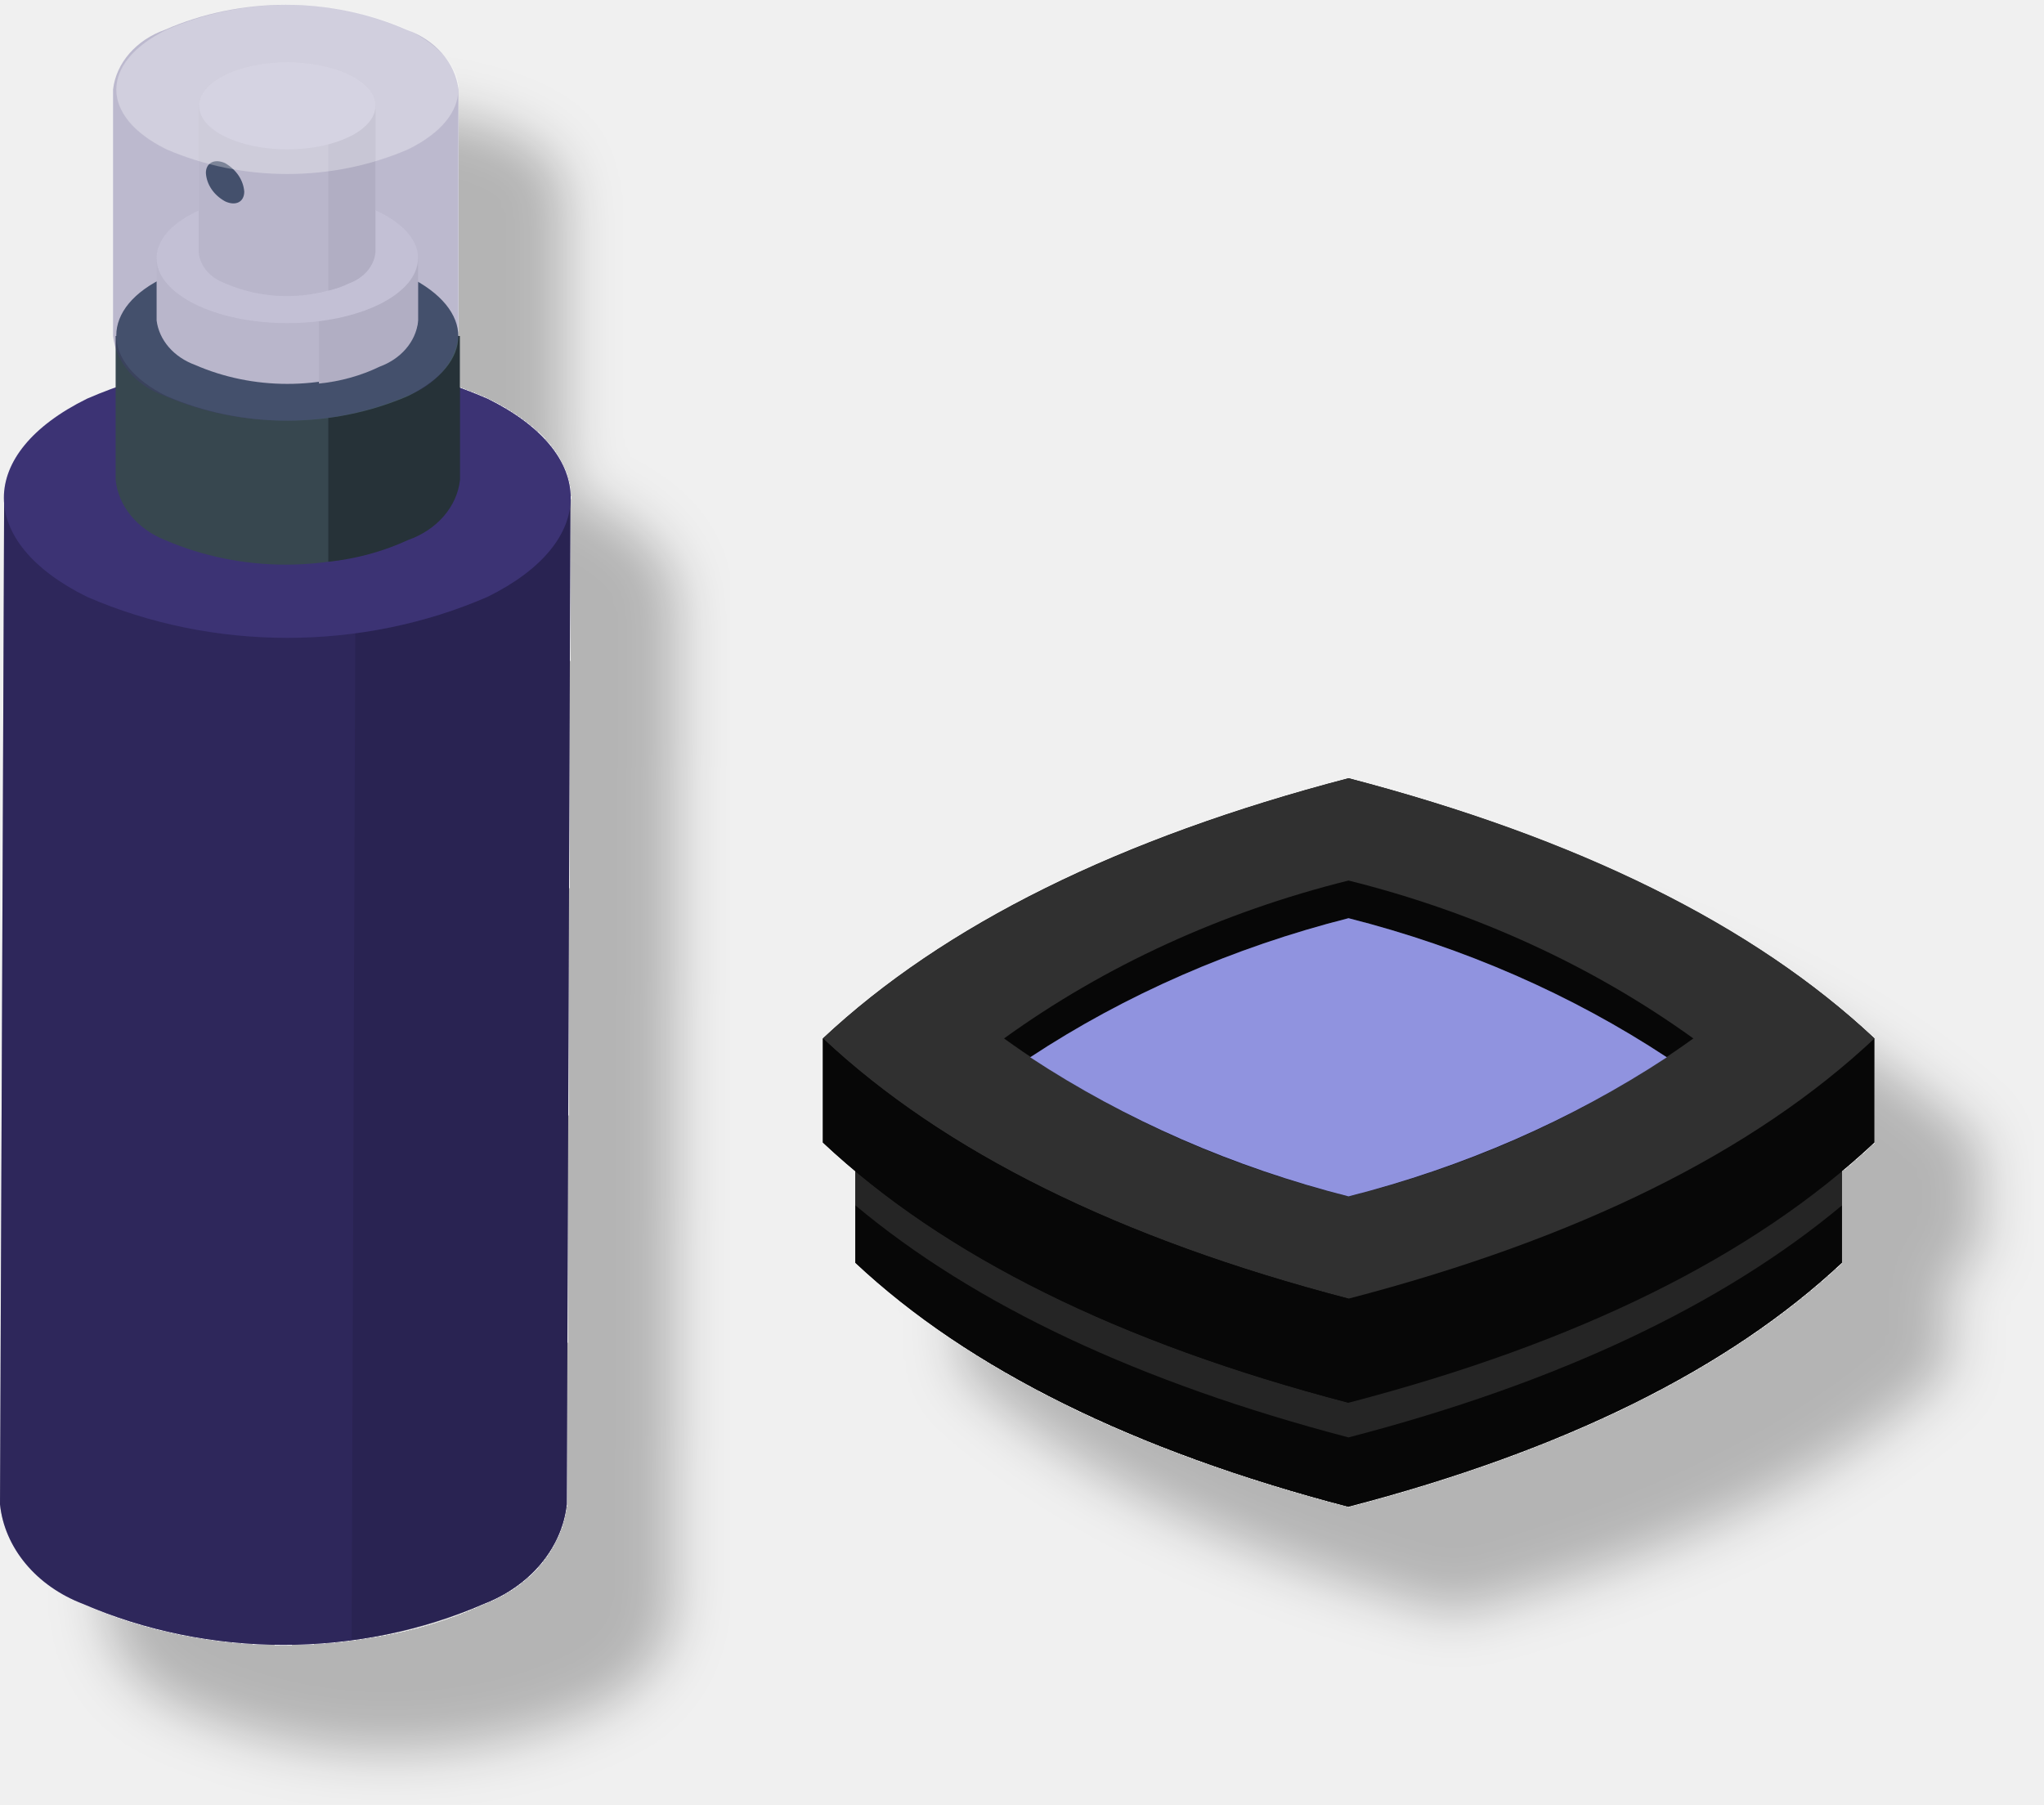
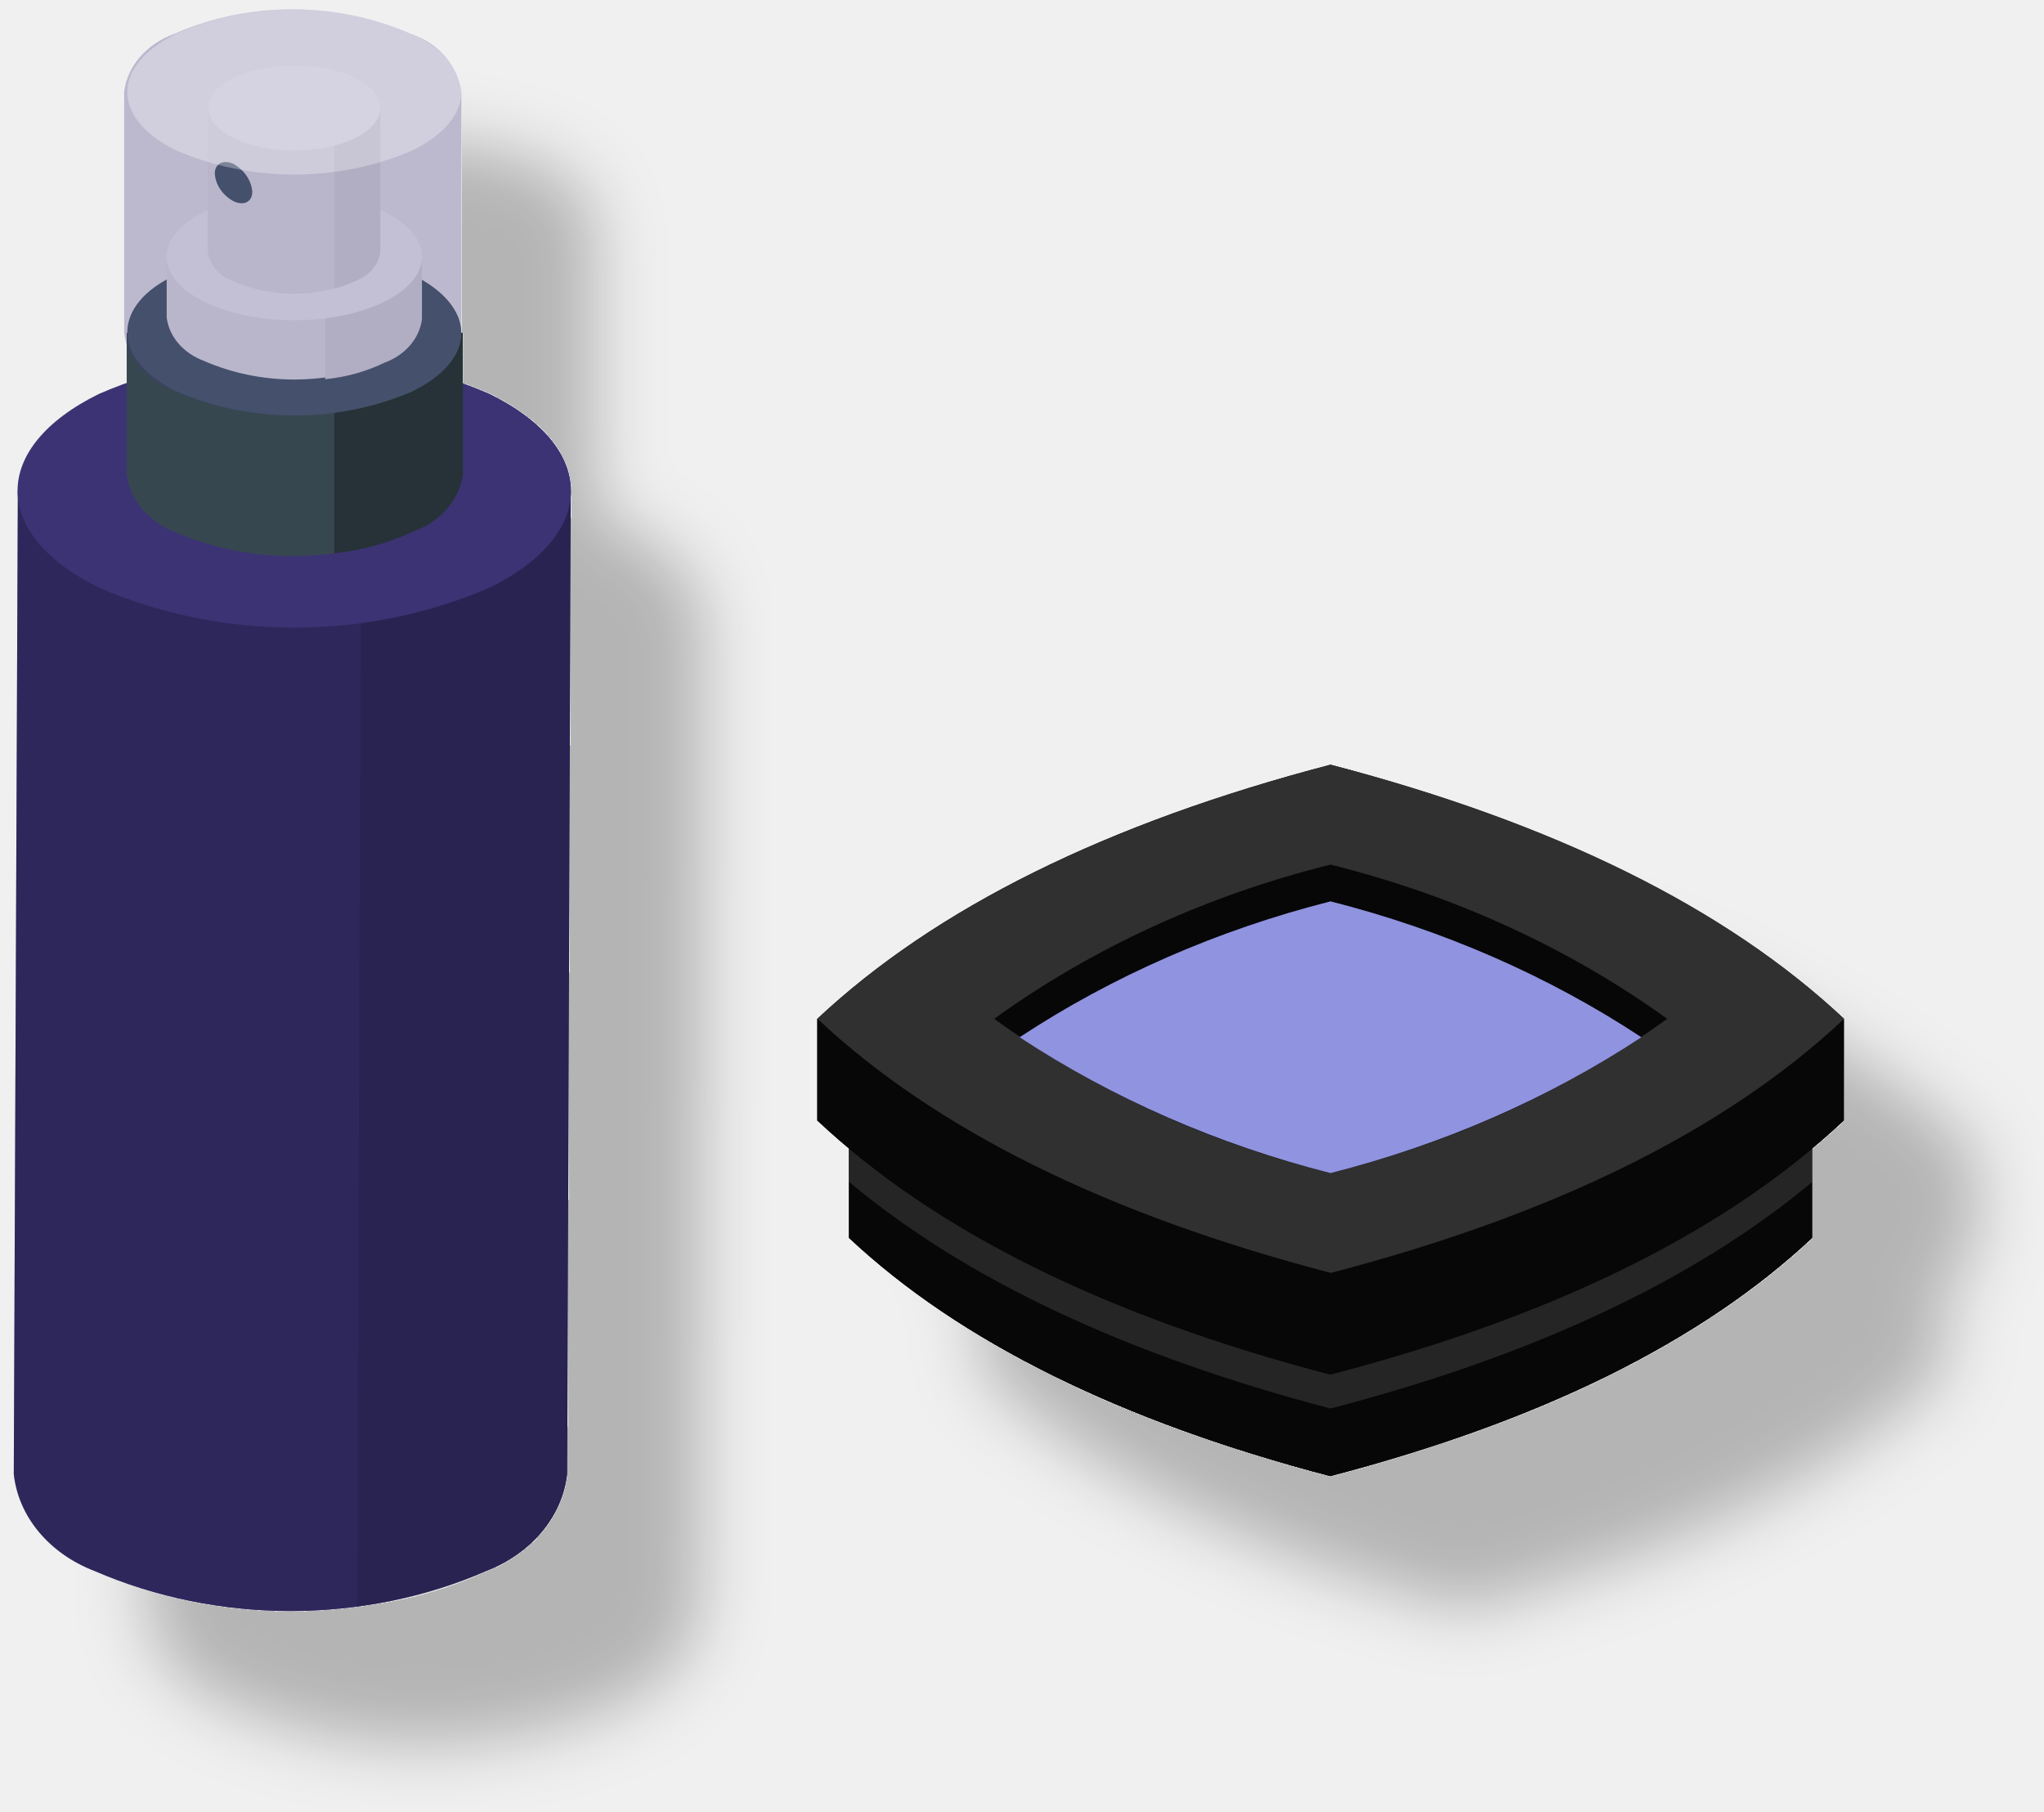
- <svg xmlns="http://www.w3.org/2000/svg" width="154" height="136" viewBox="0 0 154 136" fill="none">
-   <g filter="url(#filter0_d_706_147)">
-     <path d="M138.783 82.262C130.21 74.239 117.816 68.109 101.601 63.872C85.403 68.109 73.018 74.239 64.445 82.262V95.153C73 103.176 85.385 109.306 101.601 113.543C117.834 109.306 130.228 103.176 138.783 95.153V82.262Z" fill="#070707" />
-     <path d="M101.601 100.652C85.385 96.415 73 90.285 64.445 82.262C73 74.239 85.385 68.109 101.601 63.872C117.834 68.109 130.228 74.239 138.783 82.262C130.21 90.3 117.816 96.43 101.601 100.652Z" fill="#303030" />
-     <path d="M101.601 100.674V113.543C85.403 109.306 73.018 103.176 64.445 95.153V82.262C73.018 90.315 85.403 96.452 101.601 100.674Z" fill="#070707" />
-     <path opacity="0.25" d="M138.783 90.826V86.589C129.79 79.084 117.431 73.247 101.601 69.1C85.823 73.224 73.438 79.084 64.445 86.589V90.826C73.421 98.338 85.806 104.168 101.601 108.314C117.431 104.19 129.79 98.33 138.783 90.826Z" fill="#808080" />
-     <path d="M141.228 78.25C132.112 69.716 118.903 63.181 101.601 58.643C84.334 63.151 71.133 69.686 62 78.25V86.093C71.116 94.657 84.316 101.193 101.601 105.7C118.903 101.193 132.112 94.657 141.228 86.093V78.25Z" fill="#070707" />
-     <path d="M101.601 97.857C84.334 93.35 71.133 86.814 62 78.25C71.116 69.716 84.316 63.181 101.601 58.643C118.903 63.151 132.112 69.686 141.228 78.25C132.112 86.814 118.903 93.35 101.601 97.857Z" fill="#303030" />
-     <path d="M101.601 90.15C92.075 87.781 83.234 83.727 75.647 78.25C83.234 72.773 92.075 68.72 101.601 66.351C111.133 68.723 119.982 72.776 127.581 78.25C119.982 83.724 111.133 87.777 101.601 90.15Z" fill="#070707" />
-     <path d="M77.619 79.67C84.794 84.397 92.924 87.949 101.601 90.15C110.278 87.949 118.408 84.397 125.582 79.67C118.408 74.944 110.278 71.391 101.601 69.19C92.924 71.391 84.794 74.944 77.619 79.67Z" fill="#969AFF" />
-     <path opacity="0.25" d="M77.619 79.67C84.794 84.397 92.924 87.949 101.601 90.15C110.278 87.949 118.408 84.397 125.582 79.67C118.408 74.944 110.278 71.391 101.601 69.19C92.924 71.391 84.794 74.944 77.619 79.67Z" fill="#808080" />
-     <path d="M101.601 97.857V105.7C84.334 101.193 71.133 94.657 62 86.093V78.25C71.116 86.814 84.316 93.35 101.601 97.857Z" fill="#070707" />
+ <svg xmlns="http://www.w3.org/2000/svg" width="123" height="109" viewBox="0 0 123 109" fill="none">
+   <g filter="url(#filter0_d_1762_1418)">
+     <path d="M109.063 64.431C102.377 58.174 92.711 53.394 80.065 50.089C67.433 53.394 57.774 58.174 51.088 64.431V74.485C57.76 80.742 67.419 85.522 80.065 88.827C92.725 85.522 102.391 80.742 109.063 74.485V64.431Z" fill="#070707" />
+     <path d="M80.065 78.773C67.419 75.469 57.76 70.688 51.088 64.431C57.76 58.174 67.419 53.394 80.065 50.089C92.725 53.394 102.391 58.174 109.063 64.431C102.377 70.7 92.711 75.481 80.065 78.773Z" fill="#303030" />
+     <path d="M80.065 78.791V88.827C67.433 85.522 57.774 80.742 51.088 74.485V64.431C57.774 70.712 67.433 75.498 80.065 78.791Z" fill="#070707" />
+     <path opacity="0.25" d="M109.063 71.11V67.805C102.049 61.953 92.411 57.401 80.065 54.166C67.761 57.383 58.102 61.953 51.088 67.805V71.11C58.088 76.969 67.747 81.515 80.065 84.749C92.411 81.532 102.049 76.963 109.063 71.11Z" fill="#808080" />
+     <path d="M110.97 61.303C103.86 54.647 93.559 49.55 80.065 46.011C66.599 49.527 56.304 54.624 49.181 61.303V67.419C56.29 74.098 66.585 79.195 80.065 82.71C93.559 79.195 103.86 74.098 110.97 67.419V61.303Z" fill="#070707" />
+     <path d="M80.065 76.594C66.599 73.079 56.304 67.982 49.181 61.303C56.29 54.647 66.585 49.55 80.065 46.011C93.559 49.527 103.86 54.624 110.97 61.303C103.86 67.982 93.559 73.079 80.065 76.594Z" fill="#303030" />
+     <path d="M80.065 70.583C72.636 68.735 65.741 65.574 59.825 61.302C65.741 57.031 72.636 53.87 80.065 52.022C87.499 53.872 94.4 57.033 100.326 61.302C94.4 65.572 87.499 68.732 80.065 70.583Z" fill="#070707" />
+     <path d="M61.362 62.41C66.958 66.096 73.298 68.867 80.065 70.583C86.832 68.867 93.173 66.096 98.768 62.41C93.173 58.724 86.832 55.953 80.065 54.237C73.298 55.953 66.958 58.724 61.362 62.41Z" fill="#969AFF" />
+     <path opacity="0.25" d="M61.362 62.41C66.958 66.096 73.298 68.867 80.065 70.583C86.832 68.867 93.173 66.096 98.768 62.41C93.173 58.724 86.832 55.953 80.065 54.237C73.298 55.953 66.958 58.724 61.362 62.41Z" fill="#808080" />
+     <path d="M80.065 76.594V82.71C66.599 79.195 56.304 74.098 49.181 67.419V61.303C56.291 67.981 66.585 73.078 80.065 76.594Z" fill="#070707" />
  </g>
-   <g filter="url(#filter1_d_706_147)">
-     <path d="M42.98 37.508L42.707 113.359C42.53 114.971 41.858 116.514 40.76 117.831C39.662 119.149 38.177 120.194 36.455 120.86C31.774 122.891 26.6 123.949 21.354 123.949C16.107 123.949 10.933 122.891 6.252 120.86C4.525 120.199 3.036 119.156 1.937 117.837C0.838 116.519 0.169 114.973 0 113.359L0.313 37.508H42.98Z" fill="#423881" />
-     <path opacity="0.3" d="M42.98 37.508L42.707 113.359C42.53 114.971 41.858 116.514 40.76 117.831C39.662 119.149 38.177 120.194 36.455 120.86C31.774 122.891 26.6 123.949 21.354 123.949C16.107 123.949 10.933 122.891 6.252 120.86C4.525 120.199 3.036 119.156 1.937 117.837C0.838 116.519 0.169 114.973 0 113.359L0.313 37.508H42.98Z" fill="black" />
-     <path opacity="0.1" d="M26.492 123.573C29.983 123.215 33.363 122.294 36.455 120.86C38.177 120.194 39.662 119.149 40.76 117.831C41.858 116.514 42.53 114.971 42.707 113.359L42.98 37.508H26.804L26.492 123.573Z" fill="black" />
-     <path d="M36.728 44.976C32.054 47.006 26.887 48.064 21.646 48.064C16.406 48.064 11.239 47.006 6.564 44.976C-1.798 40.857 -1.798 34.159 6.564 30.04C11.239 28.01 16.406 26.952 21.646 26.952C26.887 26.952 32.054 28.01 36.728 30.04C45.09 34.159 45.09 40.857 36.728 44.976Z" fill="#423881" />
-     <path opacity="0.1" d="M36.728 44.976C32.054 47.006 26.887 48.064 21.646 48.064C16.406 48.064 11.239 47.006 6.564 44.976C-1.798 40.857 -1.798 34.159 6.564 30.04C11.239 28.01 16.406 26.952 21.646 26.952C26.887 26.952 32.054 28.01 36.728 30.04C45.09 34.159 45.09 40.857 36.728 44.976Z" fill="black" />
-     <path d="M34.541 25.319V36.169C34.43 37.156 34.007 38.098 33.319 38.894C32.631 39.691 31.702 40.312 30.633 40.69C27.81 41.912 24.692 42.548 21.529 42.548C18.367 42.548 15.248 41.912 12.425 40.69C11.398 40.282 10.514 39.65 9.862 38.856C9.211 38.062 8.814 37.136 8.713 36.169V25.319H34.541Z" fill="#37474F" />
-     <path d="M24.734 42.331C26.841 42.11 28.882 41.554 30.751 40.69C31.82 40.312 32.748 39.691 33.437 38.894C34.125 38.098 34.547 37.156 34.658 36.169V25.319H24.734V42.331Z" fill="#263238" />
-     <path d="M30.75 29.84C27.927 31.061 24.809 31.698 21.646 31.698C18.483 31.698 15.365 31.061 12.542 29.84C7.502 27.362 7.502 23.142 12.542 20.832C15.36 19.594 18.48 18.949 21.646 18.949C24.812 18.949 27.933 19.594 30.75 20.832C35.791 23.31 35.791 27.362 30.75 29.84Z" fill="#455A64" />
-     <path d="M31.493 19.425V24.147C31.402 24.875 31.086 25.569 30.578 26.158C30.07 26.746 29.387 27.208 28.602 27.496C26.448 28.437 24.064 28.927 21.647 28.927C19.229 28.927 16.846 28.437 14.692 27.496C13.906 27.208 13.224 26.746 12.716 26.158C12.207 25.569 11.891 24.875 11.8 24.147V19.425H31.493Z" fill="#EBEBEB" />
-     <path d="M24.029 28.902C25.637 28.744 27.192 28.311 28.601 27.63C29.387 27.342 30.069 26.88 30.577 26.292C31.085 25.703 31.401 25.009 31.492 24.281V19.425H24.029V28.902Z" fill="#E0E0E0" />
-     <path d="M21.647 24.348C27.085 24.348 31.493 22.159 31.493 19.459C31.493 16.758 27.085 14.569 21.647 14.569C16.209 14.569 11.8 16.758 11.8 19.459C11.8 22.159 16.209 24.348 21.647 24.348Z" fill="#FAFAFA" />
-     <path d="M28.25 7.972V19.023C28.199 19.524 27.99 20.003 27.646 20.41C27.302 20.817 26.835 21.136 26.297 21.334C24.848 21.977 23.24 22.313 21.608 22.313C19.976 22.313 18.368 21.977 16.919 21.334C16.38 21.136 15.914 20.817 15.57 20.41C15.226 20.003 15.017 19.524 14.965 19.023V7.972H28.25Z" fill="#EBEBEB" />
-     <path d="M24.734 21.903C25.295 21.775 25.833 21.584 26.336 21.334C26.875 21.136 27.341 20.817 27.685 20.41C28.029 20.003 28.238 19.524 28.289 19.023V7.972H24.734V21.903Z" fill="#E0E0E0" />
-     <path d="M21.647 11.254C25.315 11.254 28.289 9.785 28.289 7.972C28.289 6.16 25.315 4.69 21.647 4.69C17.978 4.69 15.004 6.16 15.004 7.972C15.004 9.785 17.978 11.254 21.647 11.254Z" fill="#FAFAFA" />
-     <path d="M18.403 14.435C18.369 14.007 18.221 13.592 17.97 13.22C17.72 12.849 17.373 12.531 16.958 12.292C16.137 11.924 15.512 12.292 15.512 13.029C15.537 13.459 15.681 13.877 15.933 14.25C16.184 14.623 16.536 14.939 16.958 15.172C17.739 15.541 18.403 15.239 18.403 14.435Z" fill="#455A64" />
-     <path opacity="0.3" d="M34.54 6.733C34.422 5.752 33.997 4.817 33.309 4.027C32.621 3.237 31.696 2.621 30.633 2.245C27.815 1.008 24.695 0.363 21.529 0.363C18.363 0.363 15.242 1.008 12.425 2.245C11.361 2.621 10.437 3.237 9.749 4.027C9.061 4.817 8.635 5.752 8.518 6.733V25.319C8.629 26.305 9.051 27.247 9.739 28.044C10.428 28.84 11.356 29.461 12.425 29.84C15.248 31.061 18.366 31.698 21.529 31.698C24.692 31.698 27.81 31.061 30.633 29.84C31.697 29.455 32.621 28.833 33.308 28.037C33.996 27.242 34.421 26.303 34.54 25.319V6.733Z" fill="#423881" />
-     <path opacity="0.3" d="M30.75 11.254C27.927 12.475 24.809 13.112 21.646 13.112C18.483 13.112 15.365 12.475 12.542 11.254C7.502 8.776 7.502 4.724 12.542 2.245C15.36 1.008 18.48 0.363 21.646 0.363C24.812 0.363 27.933 1.008 30.75 2.245C35.791 4.724 35.791 8.776 30.75 11.254Z" fill="white" />
+   <g filter="url(#filter1_d_1762_1418)">
+     <path d="M34.348 29.528L34.135 88.683C33.997 89.94 33.473 91.143 32.617 92.171C31.76 93.198 30.602 94.013 29.259 94.533C25.608 96.117 21.574 96.942 17.482 96.942C13.39 96.942 9.355 96.117 5.704 94.533C4.358 94.018 3.196 93.204 2.339 92.176C1.482 91.147 0.961 89.942 0.829 88.683L1.072 29.528H34.348Z" fill="#423881" />
+     <path opacity="0.3" d="M34.348 29.528L34.135 88.683C33.997 89.94 33.473 91.143 32.617 92.171C31.76 93.198 30.602 94.013 29.259 94.533C25.608 96.117 21.574 96.942 17.482 96.942C13.39 96.942 9.355 96.117 5.704 94.533C4.358 94.018 3.196 93.204 2.339 92.176C1.482 91.147 0.961 89.942 0.829 88.683L1.072 29.528H34.348Z" fill="black" />
+     <path opacity="0.1" d="M21.489 96.649C24.212 96.369 26.848 95.652 29.259 94.533C30.602 94.013 31.76 93.198 32.617 92.171C33.473 91.143 33.997 89.94 34.135 88.683L34.348 29.528H21.733L21.489 96.649Z" fill="black" />
+     <path d="M29.472 35.353C25.827 36.936 21.797 37.761 17.71 37.761C13.623 37.761 9.593 36.936 5.948 35.353C-0.573 32.14 -0.573 26.917 5.948 23.705C9.593 22.121 13.623 21.296 17.71 21.296C21.797 21.296 25.827 22.121 29.472 23.705C35.993 26.917 35.993 32.14 29.472 35.353Z" fill="#423881" />
+     <path opacity="0.1" d="M29.472 35.353C25.827 36.936 21.797 37.761 17.71 37.761C13.623 37.761 9.593 36.936 5.948 35.353C-0.573 32.14 -0.573 26.917 5.948 23.705C9.593 22.121 13.623 21.296 17.71 21.296C21.797 21.296 25.827 22.121 29.472 23.705C35.993 26.917 35.993 32.14 29.472 35.353Z" fill="black" />
+     <path d="M27.766 20.023V28.484C27.68 29.254 27.35 29.989 26.814 30.61C26.277 31.231 25.553 31.715 24.719 32.01C22.517 32.963 20.085 33.459 17.619 33.459C15.153 33.459 12.721 32.963 10.519 32.01C9.718 31.692 9.028 31.199 8.52 30.58C8.012 29.961 7.703 29.238 7.624 28.484V20.023H27.766Z" fill="#37474F" />
+     <path d="M20.118 33.29C21.762 33.118 23.353 32.684 24.811 32.01C25.644 31.715 26.368 31.231 26.905 30.61C27.442 29.989 27.771 29.254 27.858 28.484V20.023H20.118V33.29Z" fill="#263238" />
+     <path d="M24.81 23.548C22.608 24.501 20.176 24.997 17.71 24.997C15.243 24.997 12.812 24.501 10.61 23.548C6.679 21.616 6.679 18.325 10.61 16.523C12.807 15.558 15.241 15.055 17.71 15.055C20.179 15.055 22.613 15.558 24.81 16.523C28.741 18.456 28.741 21.616 24.81 23.548Z" fill="#455A64" />
+     <path d="M25.39 15.426V19.108C25.319 19.676 25.072 20.218 24.676 20.677C24.279 21.136 23.747 21.496 23.135 21.72C21.455 22.454 19.596 22.836 17.71 22.836C15.825 22.836 13.966 22.454 12.286 21.72C11.674 21.496 11.142 21.136 10.745 20.677C10.349 20.218 10.103 19.676 10.031 19.108V15.426H25.39Z" fill="#EBEBEB" />
+     <path d="M19.569 22.817C20.822 22.694 22.035 22.356 23.134 21.825C23.747 21.6 24.279 21.24 24.675 20.781C25.071 20.322 25.318 19.781 25.389 19.213V15.426H19.569V22.817Z" fill="#E0E0E0" />
+     <path d="M17.71 19.265C21.951 19.265 25.39 17.558 25.39 15.452C25.39 13.346 21.951 11.639 17.71 11.639C13.47 11.639 10.031 13.346 10.031 15.452C10.031 17.558 13.47 19.265 17.71 19.265Z" fill="#FAFAFA" />
+     <path d="M22.86 6.494V15.113C22.82 15.503 22.657 15.877 22.389 16.194C22.121 16.511 21.757 16.761 21.337 16.915C20.207 17.416 18.953 17.678 17.68 17.678C16.407 17.678 15.153 17.416 14.023 16.915C13.603 16.761 13.239 16.511 12.971 16.194C12.703 15.877 12.54 15.503 12.5 15.113V6.494H22.86Z" fill="#EBEBEB" />
+     <path d="M20.118 17.359C20.555 17.259 20.976 17.109 21.367 16.915C21.788 16.761 22.151 16.511 22.419 16.194C22.688 15.877 22.851 15.503 22.891 15.113V6.494H20.118V17.359Z" fill="#E0E0E0" />
+     <path d="M17.711 9.053C20.572 9.053 22.891 7.908 22.891 6.494C22.891 5.08 20.572 3.935 17.711 3.935C14.85 3.935 12.53 5.08 12.53 6.494C12.53 7.908 14.85 9.053 17.711 9.053Z" fill="#FAFAFA" />
+     <path d="M15.181 11.535C15.154 11.201 15.039 10.877 14.843 10.587C14.648 10.297 14.378 10.05 14.053 9.863C13.414 9.576 12.926 9.863 12.926 10.438C12.946 10.773 13.058 11.1 13.254 11.39C13.45 11.681 13.724 11.927 14.053 12.109C14.663 12.396 15.181 12.162 15.181 11.535Z" fill="#455A64" />
+     <path opacity="0.3" d="M27.766 5.528C27.674 4.763 27.342 4.034 26.806 3.417C26.269 2.801 25.548 2.321 24.719 2.028C22.521 1.063 20.087 0.56 17.619 0.56C15.149 0.56 12.716 1.063 10.518 2.028C9.689 2.321 8.968 2.801 8.431 3.417C7.895 4.034 7.563 4.763 7.471 5.528V20.022C7.558 20.792 7.887 21.526 8.424 22.148C8.961 22.769 9.685 23.253 10.518 23.548C12.72 24.501 15.152 24.997 17.619 24.997C20.085 24.997 22.517 24.501 24.719 23.548C25.548 23.248 26.269 22.763 26.805 22.142C27.341 21.522 27.673 20.79 27.766 20.022V5.528Z" fill="#423881" />
+     <path opacity="0.3" d="M24.81 9.053C22.608 10.006 20.176 10.502 17.71 10.502C15.243 10.502 12.812 10.006 10.61 9.053C6.679 7.121 6.679 3.961 10.61 2.028C12.807 1.063 15.241 0.56 17.71 0.56C20.179 0.56 22.613 1.063 24.81 2.028C28.741 3.961 28.741 7.121 24.81 9.053Z" fill="white" />
  </g>
  <defs>
-     <filter id="filter0_d_706_147" x="62" y="58.643" width="91.228" height="66.9" filterUnits="userSpaceOnUse" color-interpolation-filters="sRGB">
+     <filter id="filter0_d_1762_1418" x="49.181" y="46.011" width="73.789" height="54.815" filterUnits="userSpaceOnUse" color-interpolation-filters="sRGB">
      <feFlood flood-opacity="0" result="BackgroundImageFix" />
      <feColorMatrix in="SourceAlpha" type="matrix" values="0 0 0 0 0 0 0 0 0 0 0 0 0 0 0 0 0 0 127 0" result="hardAlpha" />
      <feOffset dx="8" dy="8" />
      <feGaussianBlur stdDeviation="2" />
      <feComposite in2="hardAlpha" operator="out" />
      <feColorMatrix type="matrix" values="0 0 0 0 0 0 0 0 0 0 0 0 0 0 0 0 0 0 0.25 0" />
-       <feBlend mode="normal" in2="BackgroundImageFix" result="effect1_dropShadow_706_147" />
-       <feBlend mode="normal" in="SourceGraphic" in2="effect1_dropShadow_706_147" result="shape" />
+       <feBlend mode="normal" in2="BackgroundImageFix" result="effect1_dropShadow_1762_1418" />
+       <feBlend mode="normal" in="SourceGraphic" in2="effect1_dropShadow_1762_1418" result="shape" />
    </filter>
-     <filter id="filter1_d_706_147" x="0" y="0.363" width="55" height="135.585" filterUnits="userSpaceOnUse" color-interpolation-filters="sRGB">
+     <filter id="filter1_d_1762_1418" x="0.829" y="0.56" width="45.535" height="108.382" filterUnits="userSpaceOnUse" color-interpolation-filters="sRGB">
      <feFlood flood-opacity="0" result="BackgroundImageFix" />
      <feColorMatrix in="SourceAlpha" type="matrix" values="0 0 0 0 0 0 0 0 0 0 0 0 0 0 0 0 0 0 127 0" result="hardAlpha" />
      <feOffset dx="8" dy="8" />
      <feGaussianBlur stdDeviation="2" />
      <feComposite in2="hardAlpha" operator="out" />
      <feColorMatrix type="matrix" values="0 0 0 0 0 0 0 0 0 0 0 0 0 0 0 0 0 0 0.25 0" />
-       <feBlend mode="normal" in2="BackgroundImageFix" result="effect1_dropShadow_706_147" />
-       <feBlend mode="normal" in="SourceGraphic" in2="effect1_dropShadow_706_147" result="shape" />
+       <feBlend mode="normal" in2="BackgroundImageFix" result="effect1_dropShadow_1762_1418" />
+       <feBlend mode="normal" in="SourceGraphic" in2="effect1_dropShadow_1762_1418" result="shape" />
    </filter>
  </defs>
</svg>
